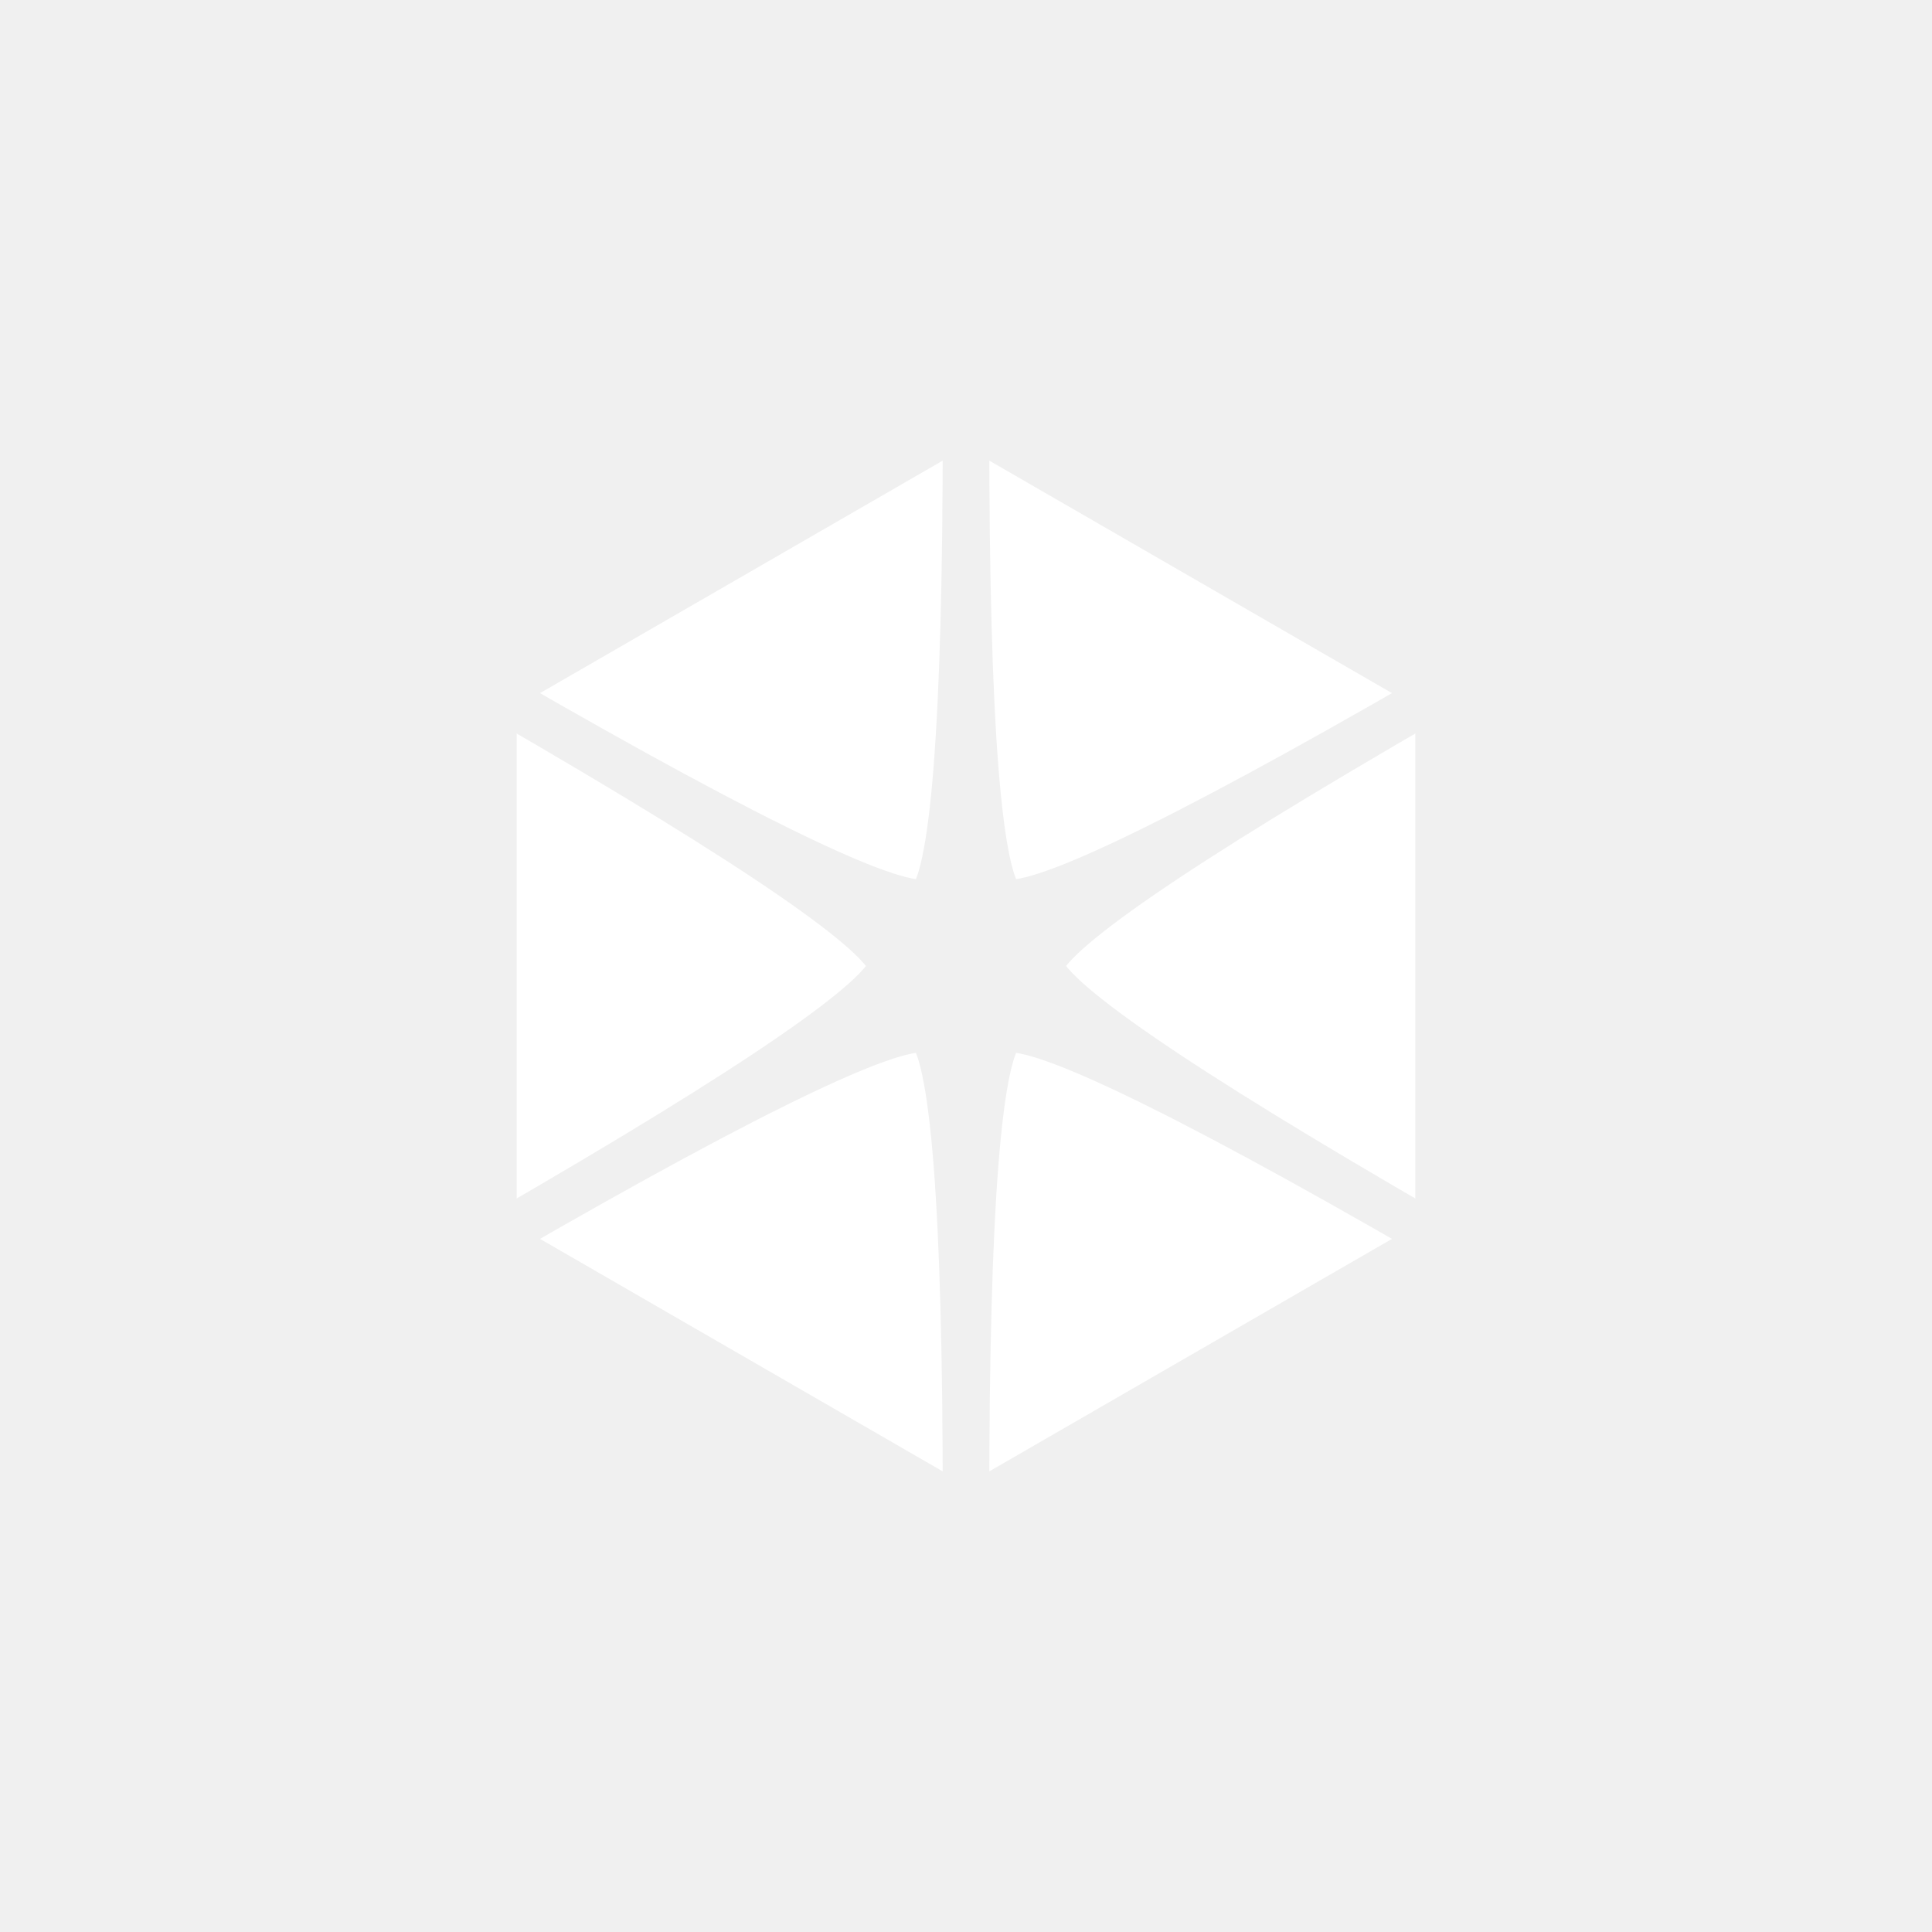
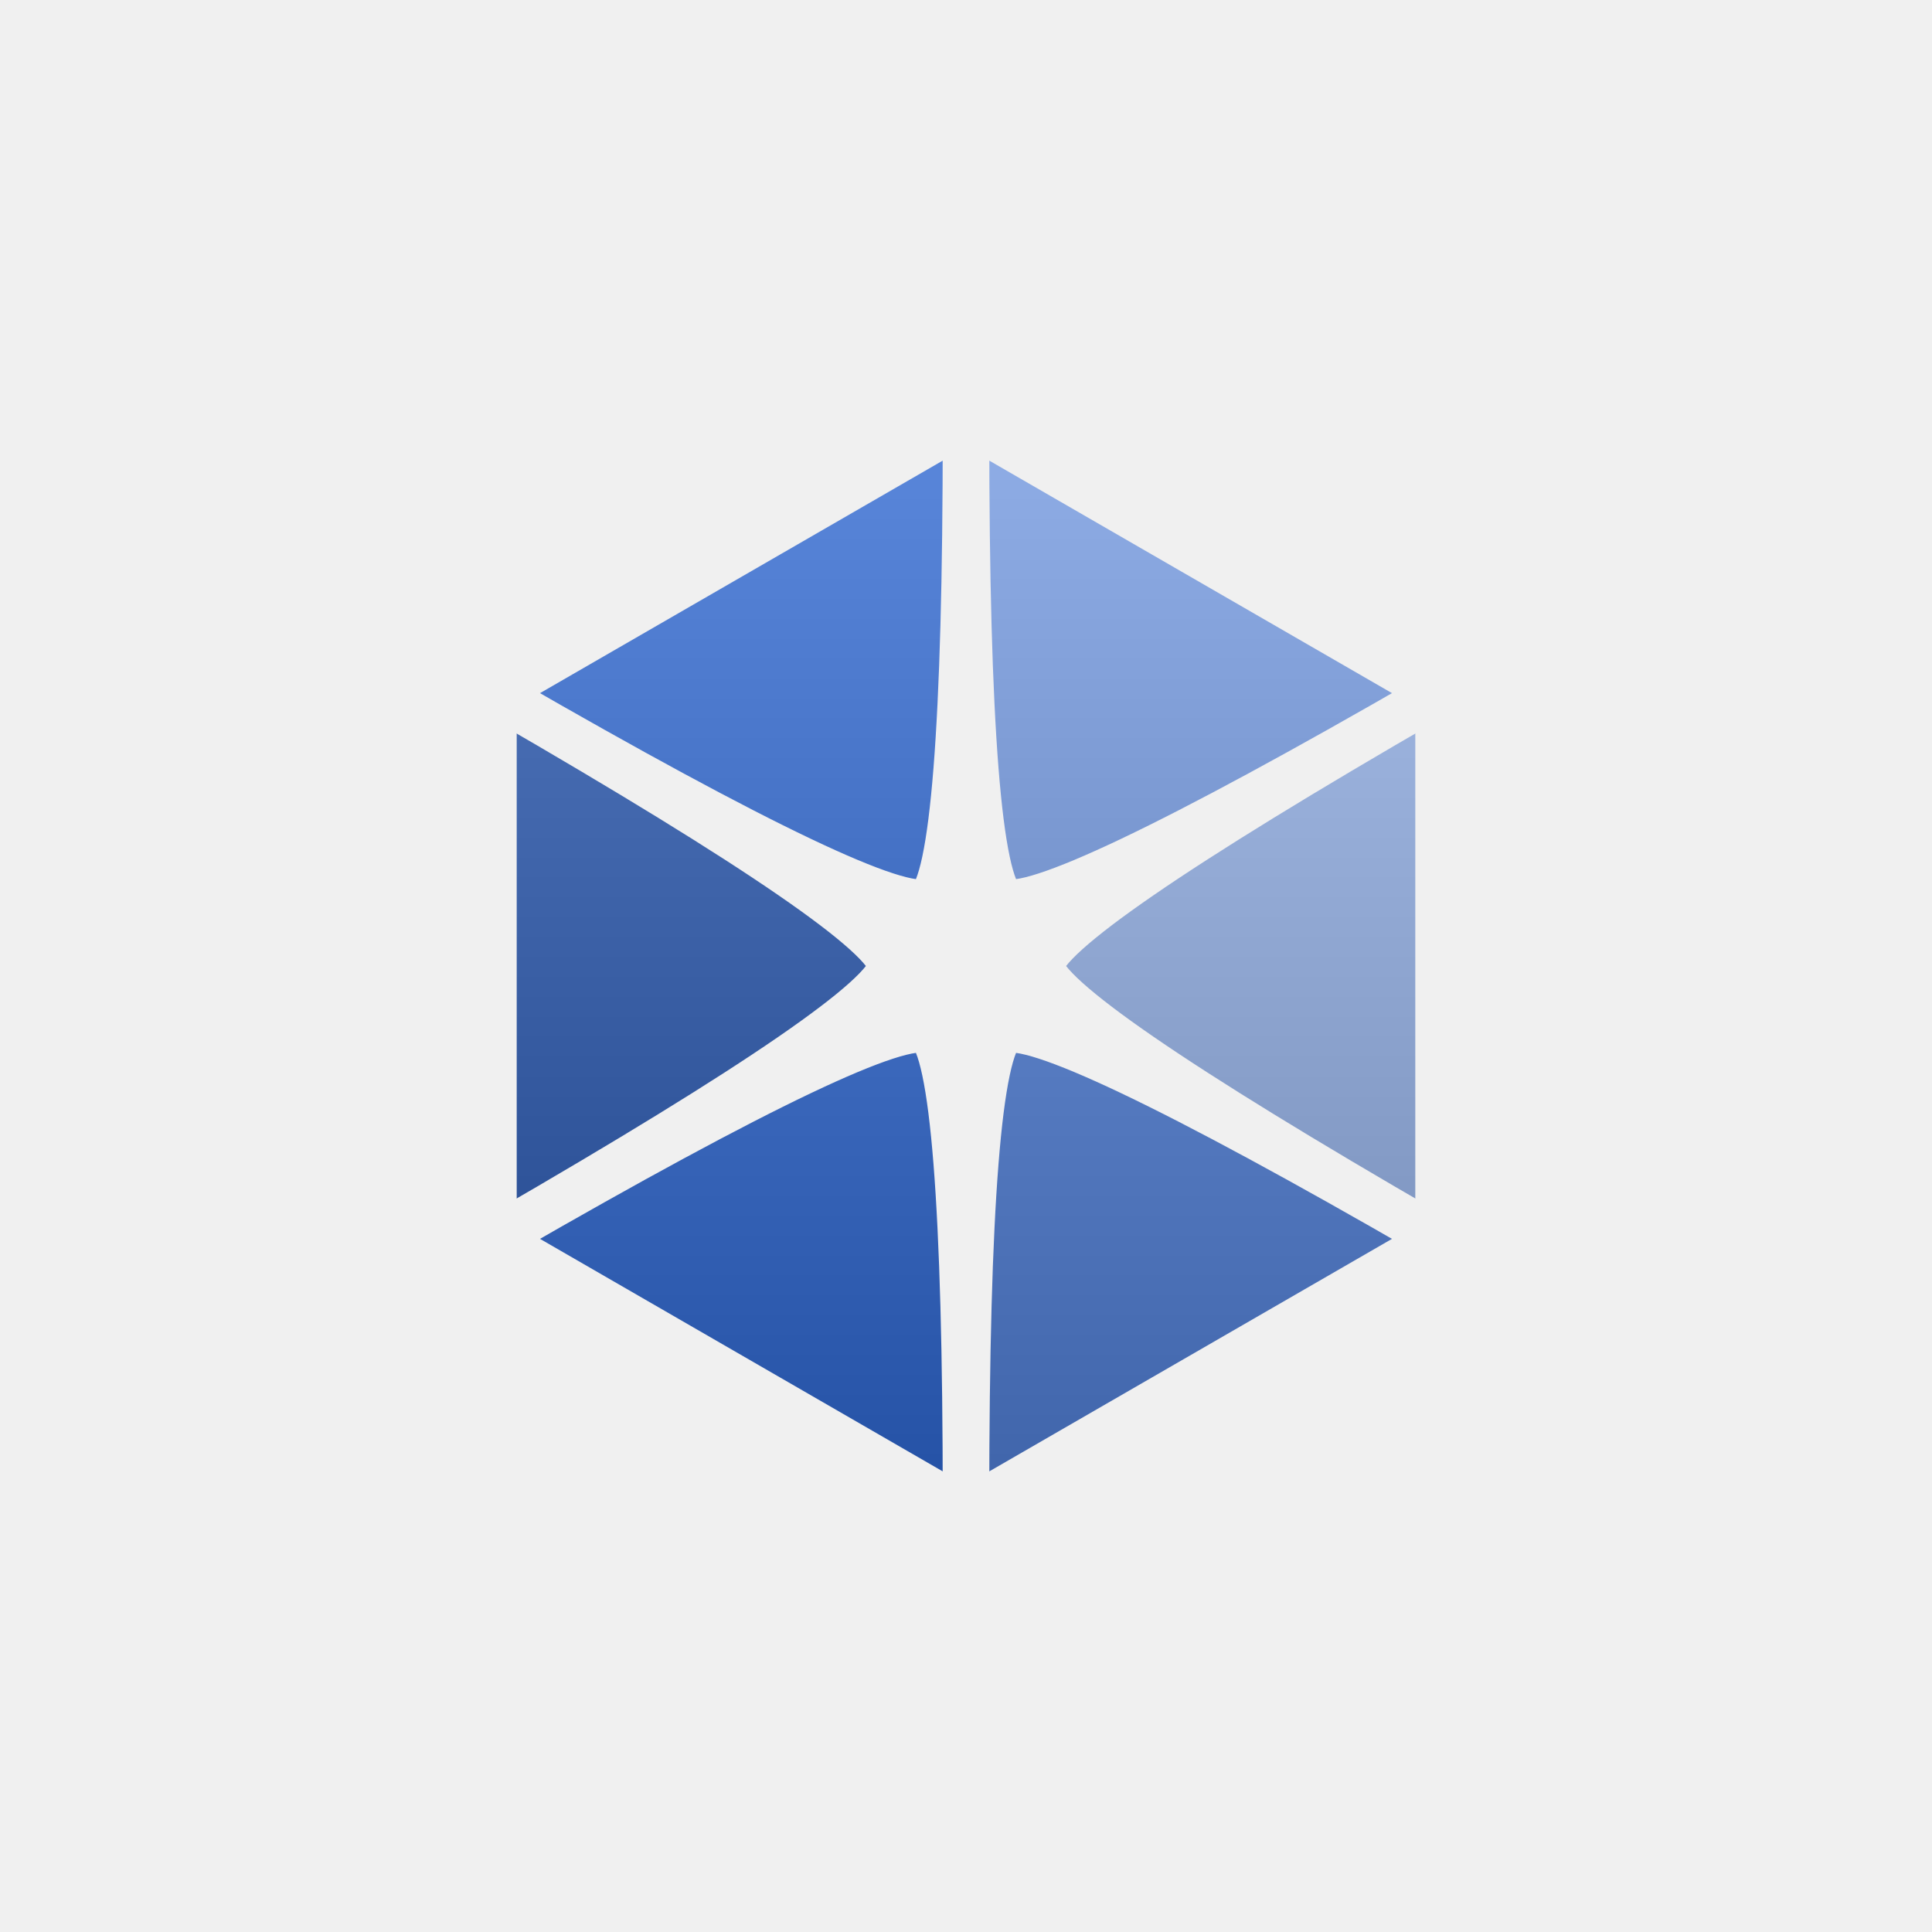
<svg xmlns="http://www.w3.org/2000/svg" viewBox="0 0 108 108">
-   <mask id="glyph" maskUnits="userSpaceOnUse" x="0" y="0" width="108" height="108">
-     <g transform="translate(22.8 22.8) scale(2.6)" stroke-width="2" stroke-linecap="round" stroke-linejoin="round">
+   <g transform="translate(22.8 22.8) scale(2.6)" fill="none" stroke-width="2" stroke-linecap="round" stroke-linejoin="round">
+     <mask id="glyph">
      <path d="M12 2 20.66 7v10L12 22l-8.66-5V7Z" fill="#fff" stroke="#fff" />
      <path d="M12 0.5Q12 10 12.8 10.61Q13.73 11 21.96 6.25Q13.73 11 13.6 12Q13.73 13 21.96 17.75Q13.73 13 12.8 13.39Q12 14 12 23.5Q12 14 11.2 13.39Q10.27 13 2.04 17.75Q10.27 13 10.4 12Q10.27 11 2.04 6.25Q10.27 11 11.2 10.61Q12 10 12 0.5Z" fill="#000" stroke="#000" stroke-width="1" />
+     </mask>
+     <defs>
+       <linearGradient id="shade" x1="0" y1="0" x2="0" y2="24" gradientUnits="userSpaceOnUse">
+         <stop offset="0" stop-color="#fff" stop-opacity=".22" />
+         <stop offset="1" stop-color="#000" stop-opacity=".22" />
+       </linearGradient>
+     </defs>
+     <g mask="url(#glyph)">
+       <path d="M12 12 12.00 -8.00 29.32 2.00Z" fill="#7197E0" stroke="#7197E0" stroke-width=".12" />
+       <path d="M12 12 29.32 2.00 29.32 22.00Z" fill="#92B0E7" stroke="#92B0E7" stroke-width=".12" />
+       <path d="M12 12 29.32 22.00 12.00 32.00Z" fill="#4F7FD9" stroke="#4F7FD9" stroke-width=".12" />
+       <path d="M12 12 12.00 32.00 -5.32 22.00Z" fill="#2D67D2" stroke="#2D67D2" stroke-width=".12" />
+       <path d="M12 12 -5.32 22.00 -5.32 2.00Z" fill="#2656B0" stroke="#2656B0" stroke-width=".12" />
+       <path d="M12 12 -5.32 2.00 12.00 -8.00Z" fill="#2D67D2" stroke="#2D67D2" stroke-width=".12" />
+       <rect width="24" height="24" fill="url(#shade)" />
    </g>
-   </mask>
-   <rect width="108" height="108" fill="#ffffff" mask="url(#glyph)" />
+   </g>
</svg>
